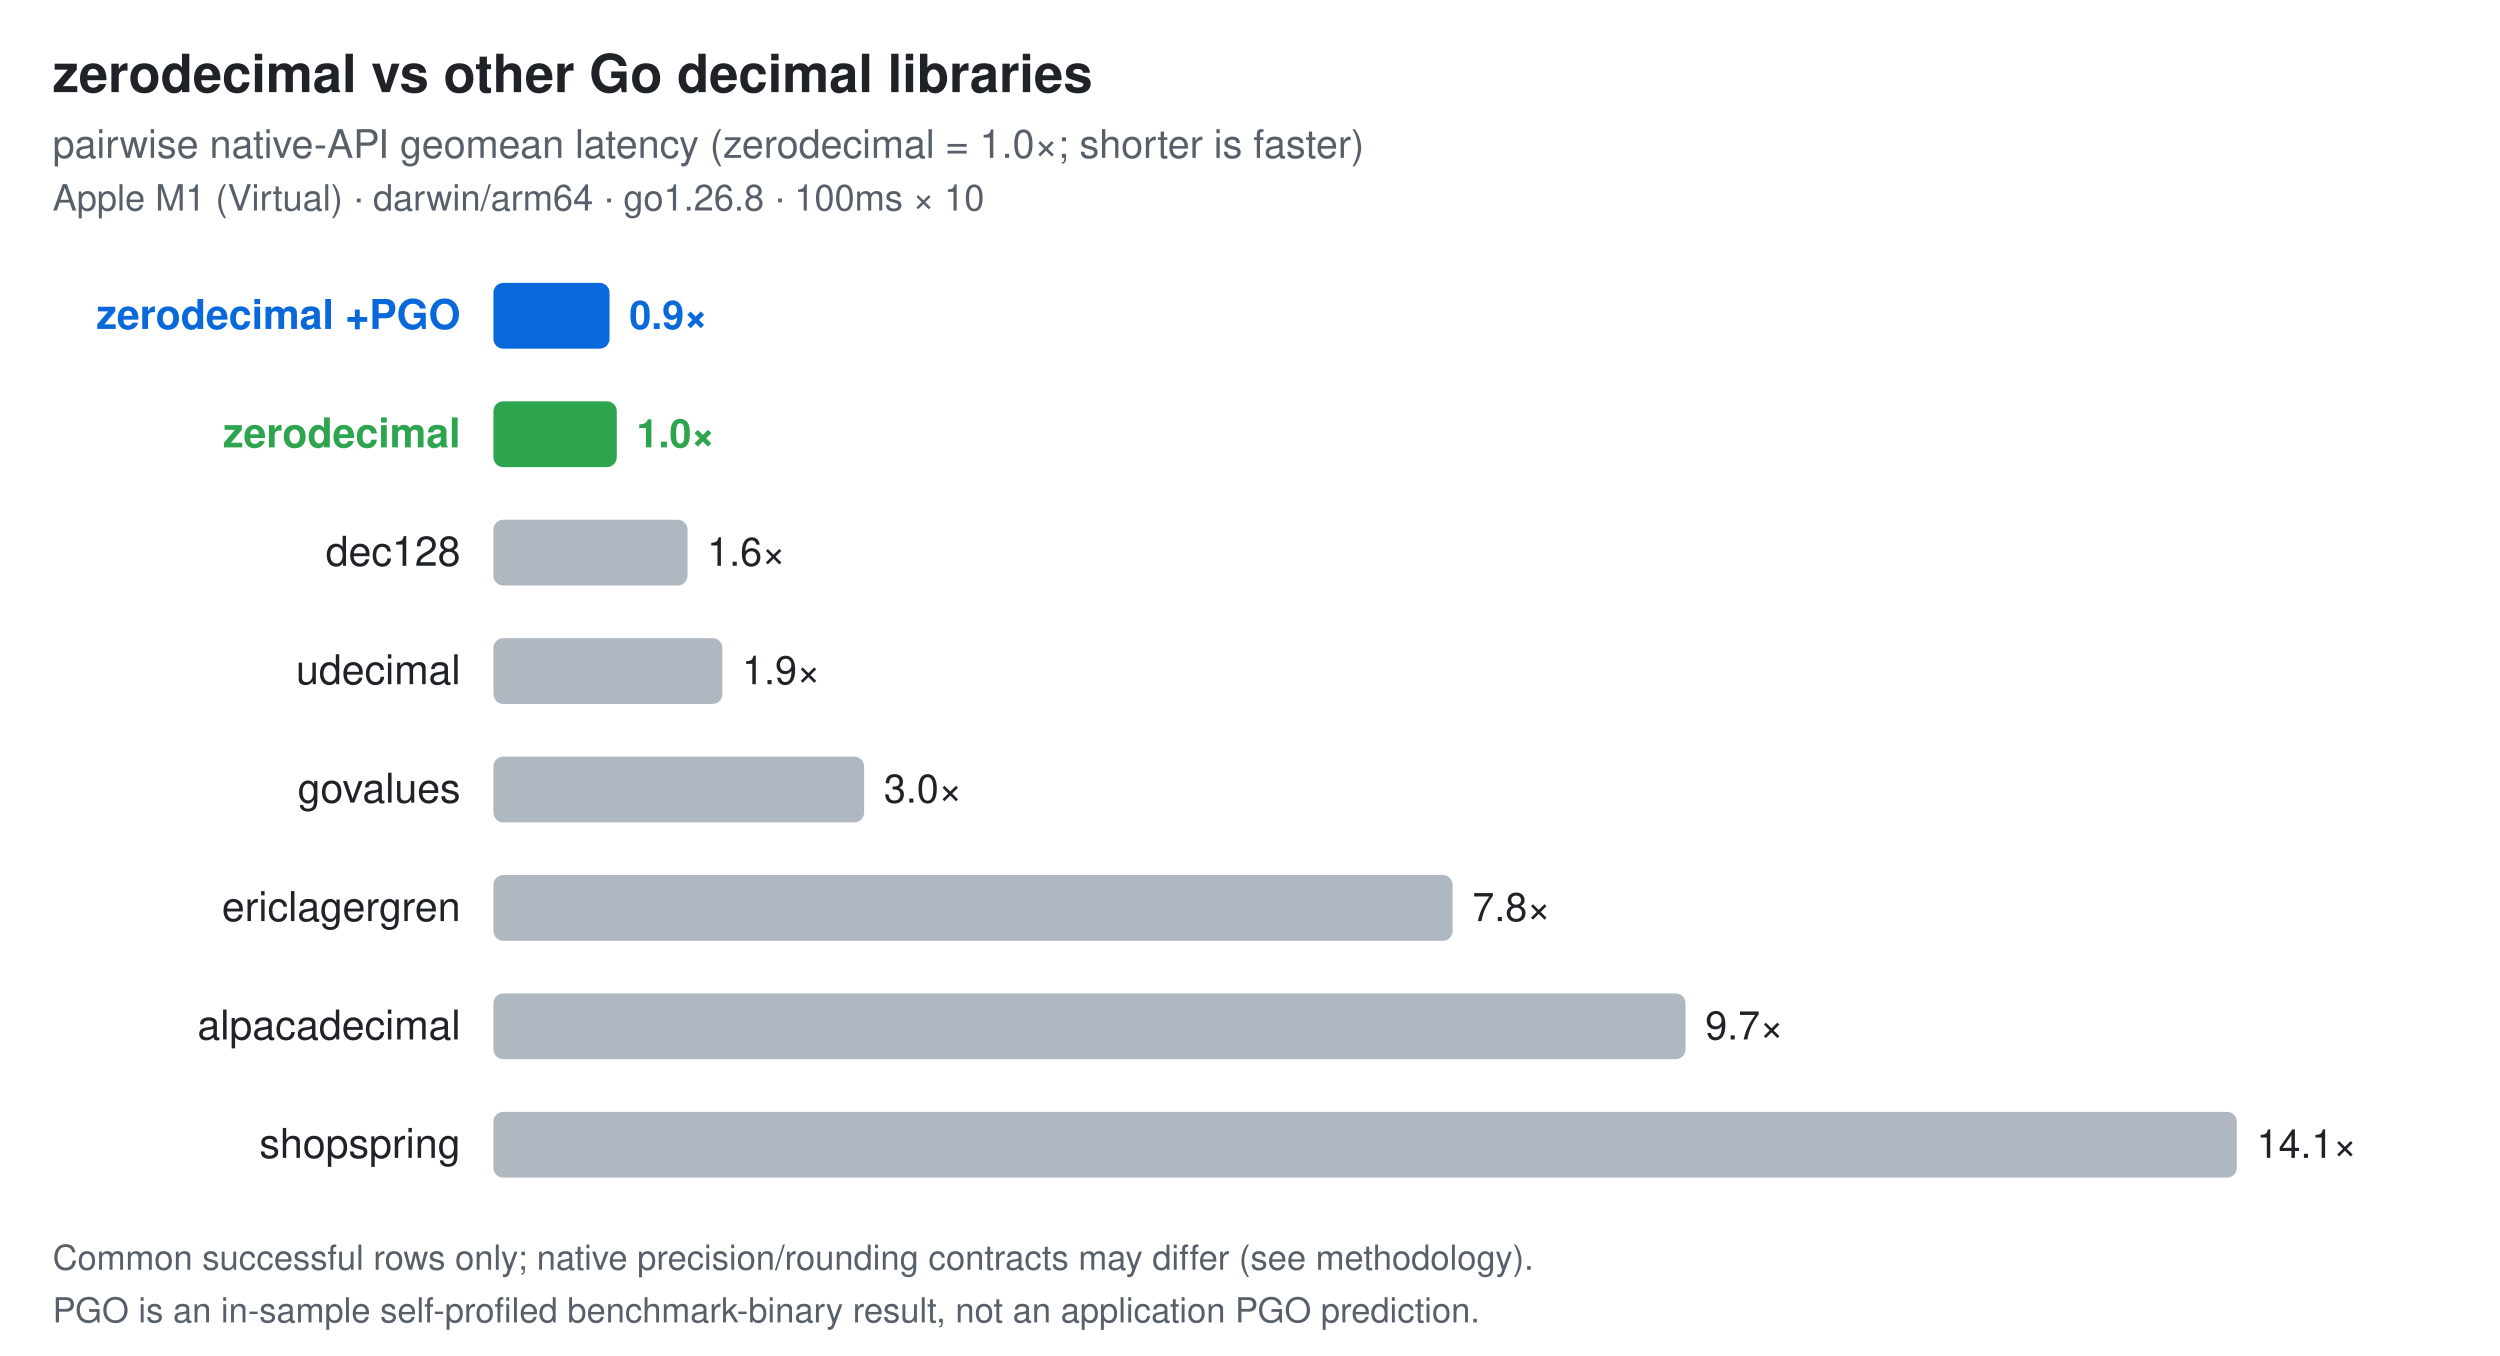
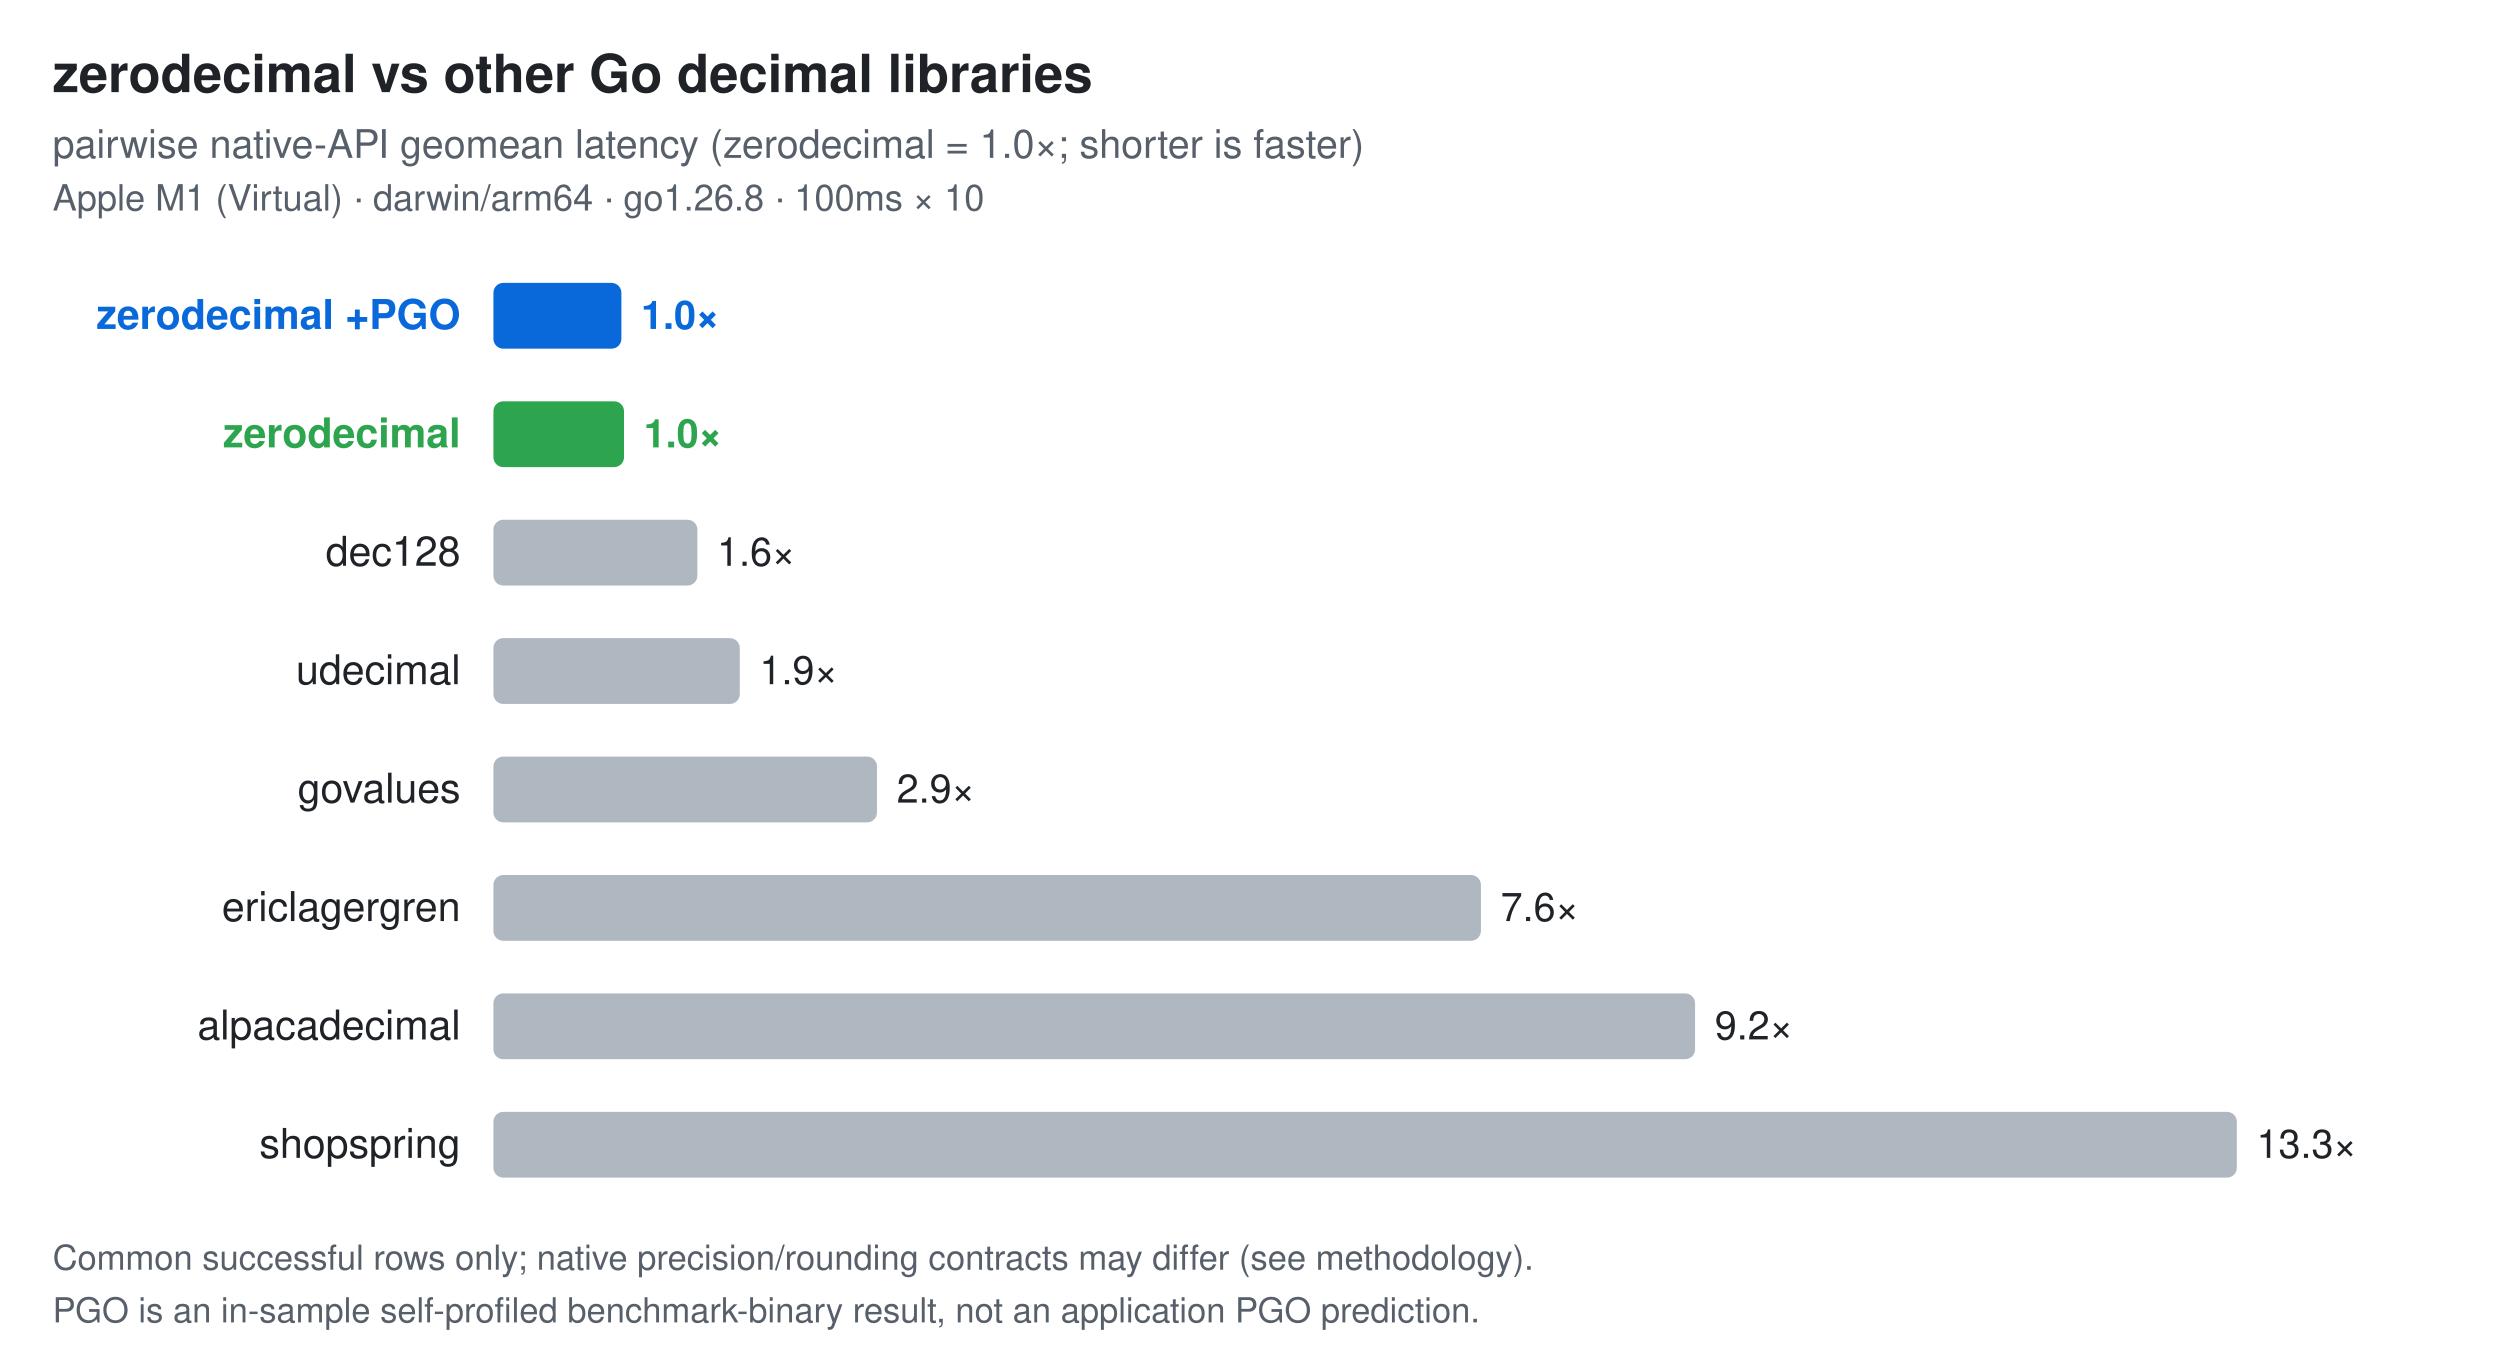
<svg xmlns="http://www.w3.org/2000/svg" width="760" height="412" viewBox="0 0 760 412" font-family="-apple-system,Segoe UI,Helvetica,Arial,sans-serif">
  <text x="16" y="28" font-size="16" font-weight="700" fill="#1f2328">zerodecimal vs other Go decimal libraries</text>
  <text x="16" y="48" font-size="12" fill="#57606a">pairwise native-API geomean latency (zerodecimal = 1.0×; shorter is faster)</text>
  <text x="16" y="64" font-size="11" fill="#57606a">Apple M1 (Virtual) · darwin/arm64 · go1.26.8 · 100ms × 10</text>
  <text x="140" y="100" font-size="12.5" font-weight="700" fill="#0969da" text-anchor="end">zerodecimal +PGO</text>
-   <rect x="150" y="86" width="35.3" height="20" rx="3" fill="#0969da" />
-   <text x="191.3" y="100" font-size="12" font-weight="700" fill="#0969da">0.9×</text>
+   <rect x="150" y="86" width="38.9" height="20" rx="3" fill="#0969da" />
+   <text x="194.9" y="100" font-size="12" font-weight="700" fill="#0969da">1.0×</text>
  <text x="140" y="136" font-size="12.5" font-weight="700" fill="#2da44e" text-anchor="end">zerodecimal</text>
-   <rect x="150" y="122" width="37.5" height="20" rx="3" fill="#2da44e" />
-   <text x="193.5" y="136" font-size="12" font-weight="700" fill="#2da44e">1.0×</text>
+   <rect x="150" y="122" width="39.7" height="20" rx="3" fill="#2da44e" />
+   <text x="195.7" y="136" font-size="12" font-weight="700" fill="#2da44e">1.0×</text>
  <text x="140" y="172" font-size="12.5" font-weight="400" fill="#1f2328" text-anchor="end">dec128</text>
-   <rect x="150" y="158" width="59.0" height="20" rx="3" fill="#afb8c1" />
-   <text x="215.0" y="172" font-size="12" font-weight="400" fill="#1f2328">1.6×</text>
+   <rect x="150" y="158" width="62.0" height="20" rx="3" fill="#afb8c1" />
+   <text x="218.0" y="172" font-size="12" font-weight="400" fill="#1f2328">1.6×</text>
  <text x="140" y="208" font-size="12.5" font-weight="400" fill="#1f2328" text-anchor="end">udecimal</text>
-   <rect x="150" y="194" width="69.6" height="20" rx="3" fill="#afb8c1" />
-   <text x="225.6" y="208" font-size="12" font-weight="400" fill="#1f2328">1.9×</text>
+   <rect x="150" y="194" width="74.9" height="20" rx="3" fill="#afb8c1" />
+   <text x="230.9" y="208" font-size="12" font-weight="400" fill="#1f2328">1.9×</text>
  <text x="140" y="244" font-size="12.5" font-weight="400" fill="#1f2328" text-anchor="end">govalues</text>
-   <rect x="150" y="230" width="112.7" height="20" rx="3" fill="#afb8c1" />
-   <text x="268.7" y="244" font-size="12" font-weight="400" fill="#1f2328">3.0×</text>
+   <rect x="150" y="230" width="116.6" height="20" rx="3" fill="#afb8c1" />
+   <text x="272.6" y="244" font-size="12" font-weight="400" fill="#1f2328">2.9×</text>
  <text x="140" y="280" font-size="12.5" font-weight="400" fill="#1f2328" text-anchor="end">ericlagergren</text>
-   <rect x="150" y="266" width="291.6" height="20" rx="3" fill="#afb8c1" />
-   <text x="447.6" y="280" font-size="12" font-weight="400" fill="#1f2328">7.8×</text>
+   <rect x="150" y="266" width="300.2" height="20" rx="3" fill="#afb8c1" />
+   <text x="456.2" y="280" font-size="12" font-weight="400" fill="#1f2328">7.6×</text>
  <text x="140" y="316" font-size="12.5" font-weight="400" fill="#1f2328" text-anchor="end">alpacadecimal</text>
-   <rect x="150" y="302" width="362.4" height="20" rx="3" fill="#afb8c1" />
-   <text x="518.4" y="316" font-size="12" font-weight="400" fill="#1f2328">9.7×</text>
+   <rect x="150" y="302" width="365.3" height="20" rx="3" fill="#afb8c1" />
+   <text x="521.3" y="316" font-size="12" font-weight="400" fill="#1f2328">9.2×</text>
  <text x="140" y="352" font-size="12.5" font-weight="400" fill="#1f2328" text-anchor="end">shopspring</text>
  <rect x="150" y="338" width="530.0" height="20" rx="3" fill="#afb8c1" />
-   <text x="686.0" y="352" font-size="12" font-weight="400" fill="#1f2328">14.1×</text>
+   <text x="686.0" y="352" font-size="12" font-weight="400" fill="#1f2328">13.3×</text>
  <text x="16" y="386" font-size="10.5" fill="#57606a">Common successful rows only; native precision/rounding contracts may differ (see methodology).</text>
  <text x="16" y="402" font-size="10.5" fill="#57606a">PGO is an in-sample self-profiled benchmark-binary result, not an application PGO prediction.</text>
</svg>
